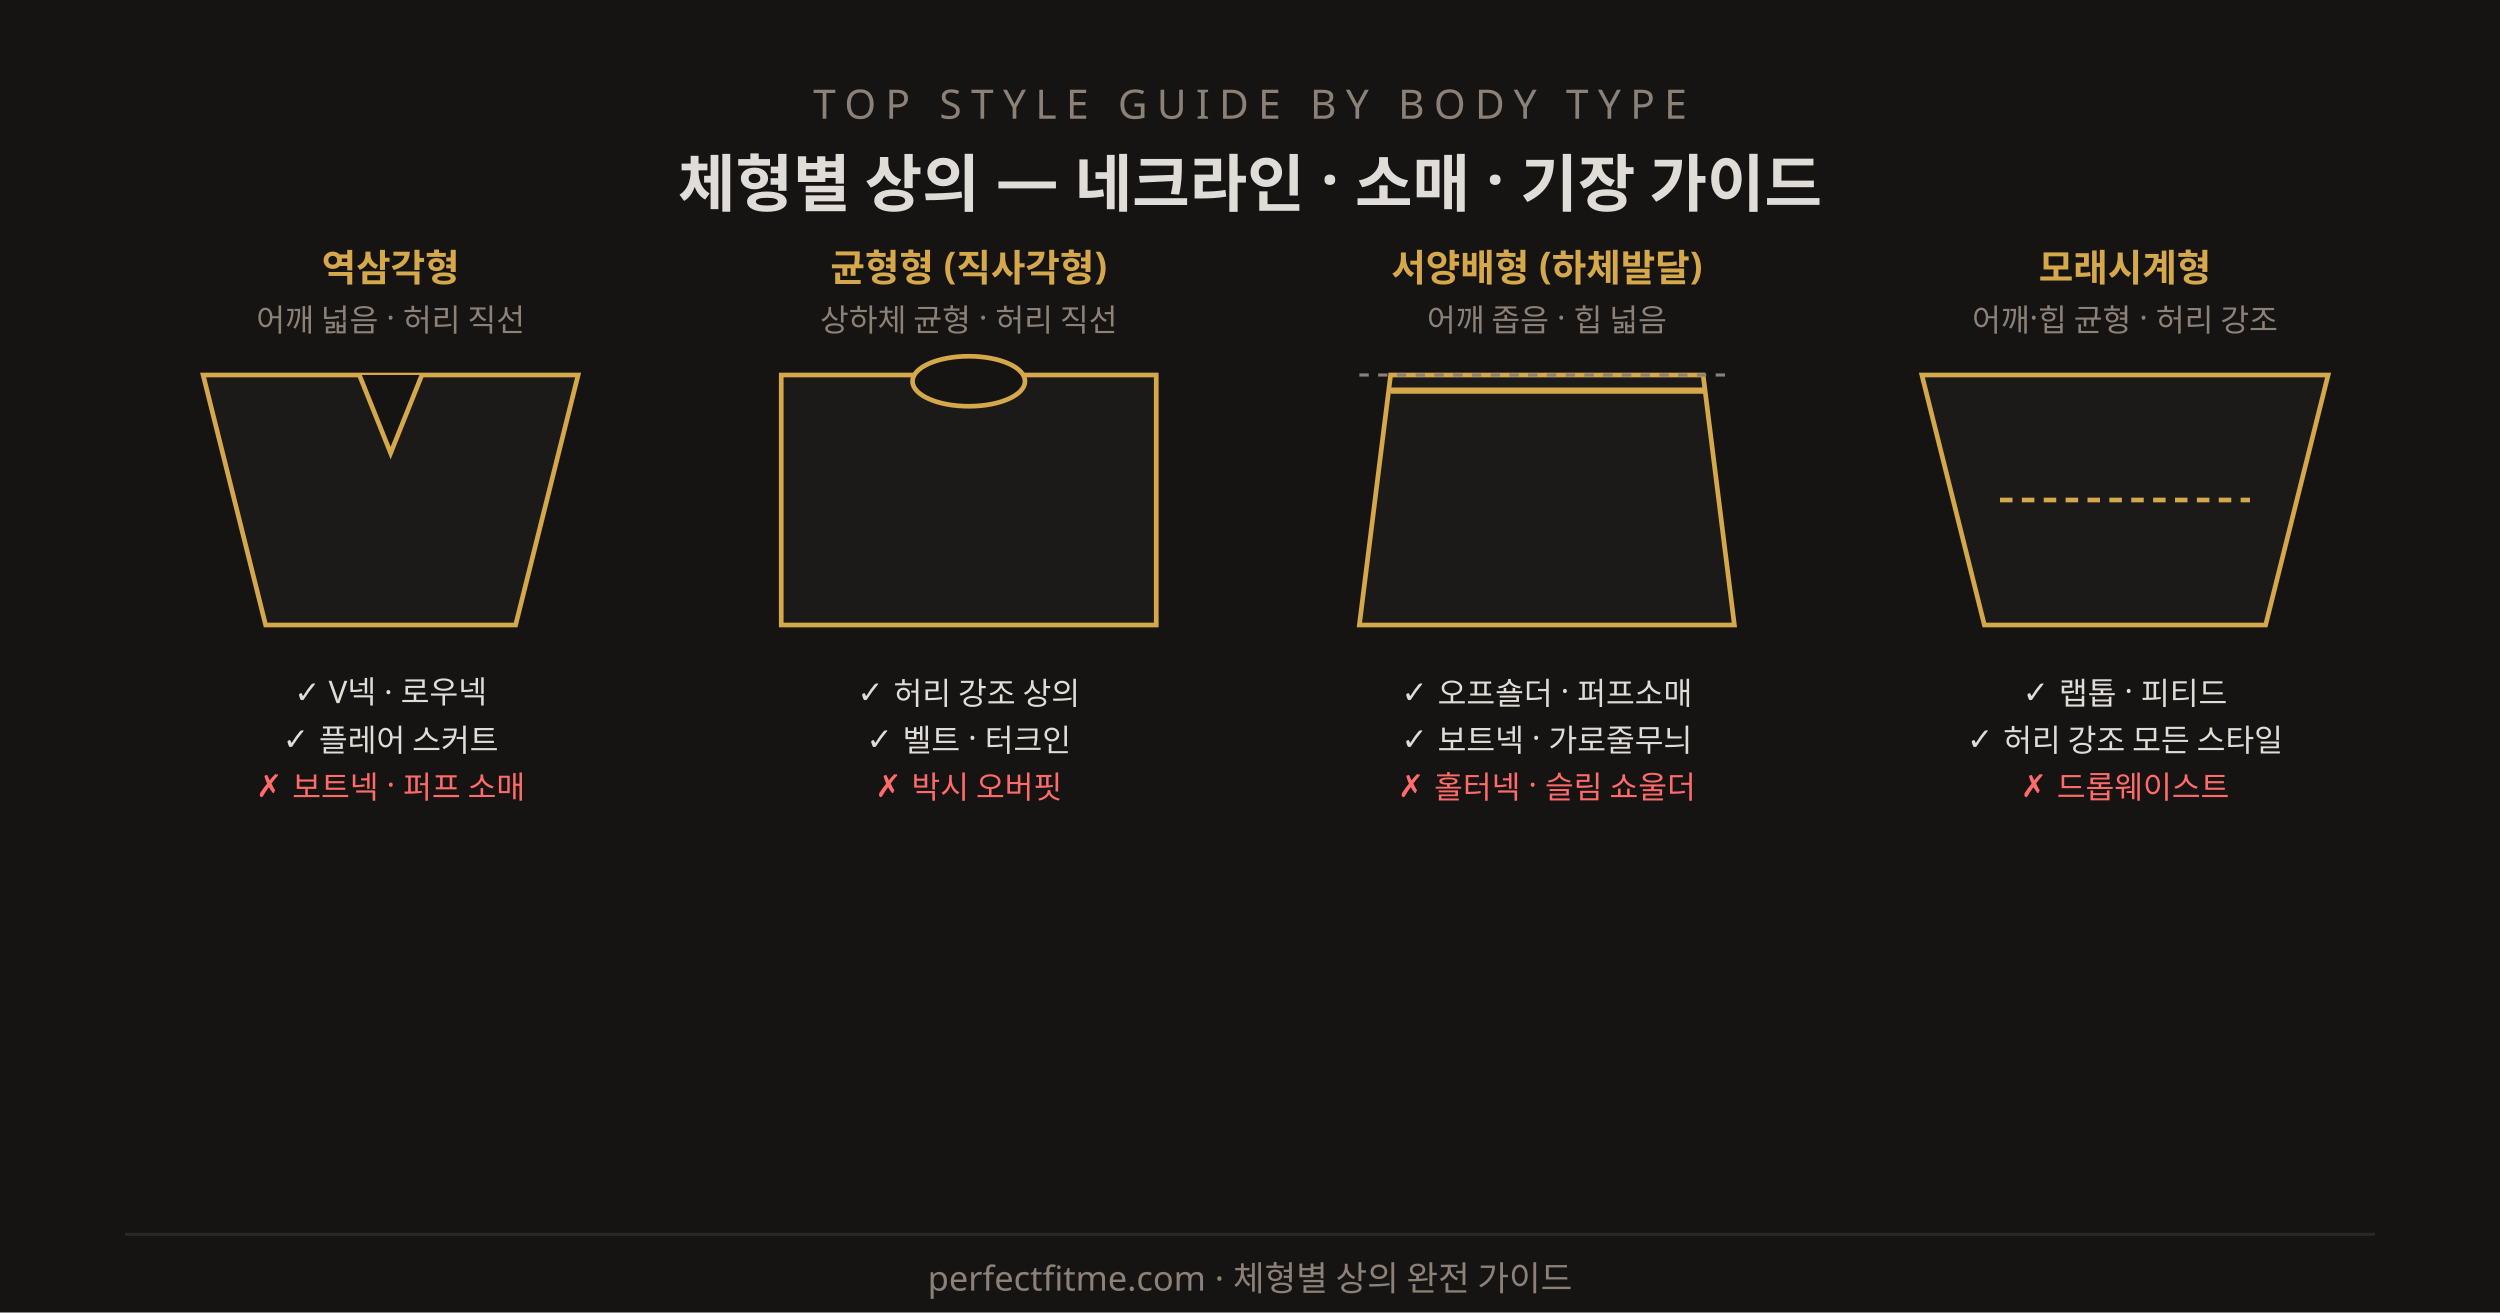
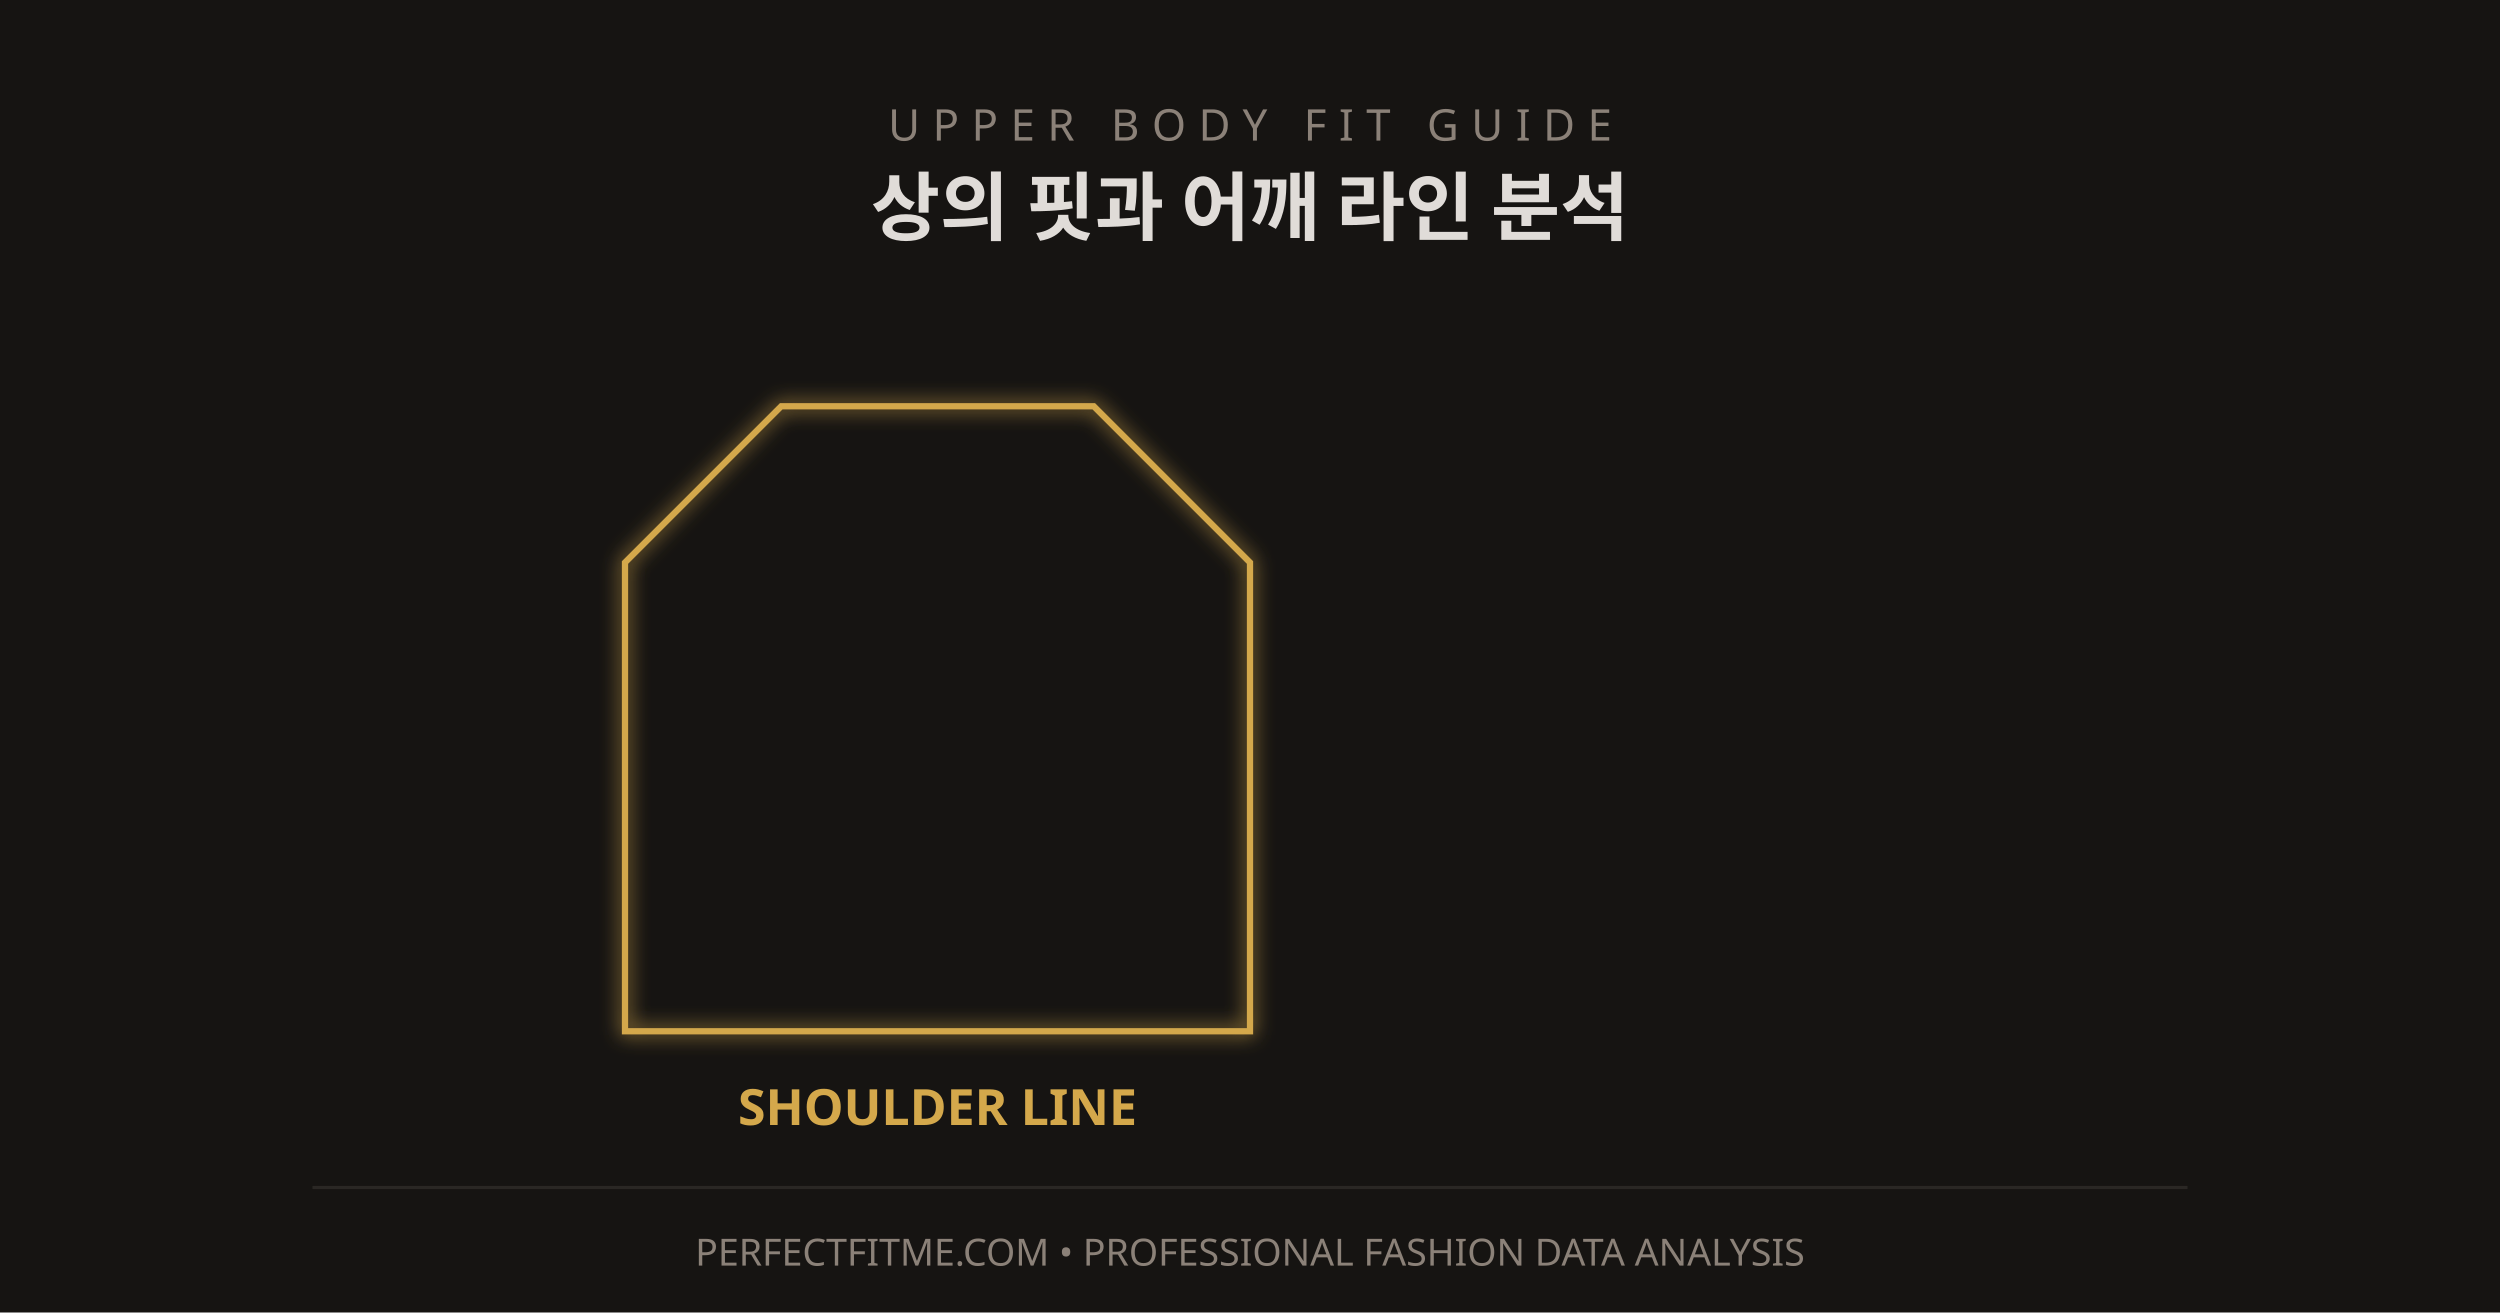
<svg xmlns="http://www.w3.org/2000/svg" viewBox="0 0 800 420" width="800" height="420">
+   <defs>
+     <filter id="glow" x="-20%" y="-20%" width="140%" height="140%">
+       <feGaussianBlur stdDeviation="3" result="blur" />
+       <feComposite in="SourceGraphic" in2="blur" operator="over" />
+     </filter>
+     <linearGradient id="accentGradient" x1="0%" y1="0%" x2="100%" y2="100%">
+       <stop offset="0%" style="stop-color:#d4a84b;stop-opacity:1" />
+       <stop offset="100%" style="stop-color:#b08d3d;stop-opacity:1" />
+     </linearGradient>
+     <style>
+       .title { font-family: 'DM Sans', sans-serif; font-size: 24px; font-weight: 700; fill: #e0dcd8; }
+       .subtitle { font-family: 'DM Sans', sans-serif; font-size: 14px; fill: #8b8178; letter-spacing: 4px; }
+       .label { font-family: 'DM Sans', sans-serif; font-size: 12px; fill: #8b8178; }
+       .accent-text { font-family: 'DM Sans', sans-serif; font-size: 16px; font-weight: 700; fill: #d4a84b; }
+       .line { stroke: #2a2724; stroke-width: 1; }
+       .accent-line { stroke: #d4a84b; stroke-width: 2; fill: none; filter: url(#glow); }
+       .dashed { stroke-dasharray: 4, 3; }
+     </style>
+   </defs>
  <rect width="800" height="420" fill="#161412" />
-   <text x="400" y="38" text-anchor="middle" font-family="'DM Sans',sans-serif" font-size="13" fill="#8b8178" letter-spacing="3">TOP STYLE GUIDE BY BODY TYPE</text>
-   <text x="400" y="66" text-anchor="middle" font-family="'DM Sans',sans-serif" font-size="20" font-weight="700" fill="#e0dcd8">체형별 상의 — 네크라인 · 소매 · 기장 가이드</text>
-   <g transform="translate(40,90)">
-     <text x="85" y="0" text-anchor="middle" font-family="'DM Sans',sans-serif" font-size="12" fill="#d4a84b" font-weight="700">역삼각형</text>
-     <text x="85" y="16" text-anchor="middle" font-family="'DM Sans',sans-serif" font-size="10" fill="#8b8178">어깨 넓음 · 허리 직선</text>
-     <path d="M25,30 L145,30 L125,110 L45,110 Z" fill="#1c1a18" stroke="#d4a84b" stroke-width="1.5" />
-     <path d="M75,30 L85,55 L95,30" fill="#161412" stroke="#d4a84b" stroke-width="1.5" />
-     <text x="85" y="135" text-anchor="middle" font-family="'DM Sans',sans-serif" font-size="10" fill="#e0dcd8">✓ V넥 · 로우넥</text>
-     <text x="85" y="150" text-anchor="middle" font-family="'DM Sans',sans-serif" font-size="10" fill="#e0dcd8">✓ 플레어 스커트</text>
-     <text x="85" y="165" text-anchor="middle" font-family="'DM Sans',sans-serif" font-size="10" fill="#ff6b6b">✗ 보트넥 · 퍼프 소매</text>
+   <text x="400" y="45" text-anchor="middle" class="subtitle">UPPER BODY FIT GUIDE</text>
+   <text x="400" y="75" text-anchor="middle" class="title">상의 핏과 어깨 라인 분석</text>
+   <g transform="translate(200,130)">
+     <path d="M0,50 L50,0 L150,0 L200,50 L200,200 L0,200 Z" class="accent-line" />
+     <line x1="50" y1="0" x2="150" y2="0" class="accent-line" style="stroke-width:4;" />
+     <text x="100" y="230" text-anchor="middle" class="accent-text">SHOULDER LINE</text>
  </g>
-   <g transform="translate(225,90)">
-     <text x="85" y="0" text-anchor="middle" font-family="'DM Sans',sans-serif" font-size="12" fill="#d4a84b" font-weight="700">균형형 (직사각형)</text>
-     <text x="85" y="16" text-anchor="middle" font-family="'DM Sans',sans-serif" font-size="10" fill="#8b8178">상하체 균형 · 허리 직선</text>
-     <path d="M25,30 L145,30 L145,110 L25,110 Z" fill="#1c1a18" stroke="#d4a84b" stroke-width="1.5" />
-     <ellipse cx="85" cy="32" rx="18" ry="8" fill="#161412" stroke="#d4a84b" stroke-width="1.5" />
-     <text x="85" y="135" text-anchor="middle" font-family="'DM Sans',sans-serif" font-size="10" fill="#e0dcd8">✓ 허리 강조 상의</text>
-     <text x="85" y="150" text-anchor="middle" font-family="'DM Sans',sans-serif" font-size="10" fill="#e0dcd8">✓ 벨트 · 터크인</text>
-     <text x="85" y="165" text-anchor="middle" font-family="'DM Sans',sans-serif" font-size="10" fill="#ff6b6b">✗ 박시 오버핏</text>
-   </g>
-   <g transform="translate(410,90)">
-     <text x="85" y="0" text-anchor="middle" font-family="'DM Sans',sans-serif" font-size="12" fill="#d4a84b" font-weight="700">서양배형 (하체발달)</text>
-     <text x="85" y="16" text-anchor="middle" font-family="'DM Sans',sans-serif" font-size="10" fill="#8b8178">어깨 좁음 · 힙 넓음</text>
-     <path d="M35,30 L135,30 L145,110 L25,110 Z" fill="#1c1a18" stroke="#d4a84b" stroke-width="1.5" />
-     <path d="M25,30 L145,30" fill="none" stroke="#8b8178" stroke-width="1" stroke-dasharray="3,3" />
-     <path d="M35,35 L135,35" fill="none" stroke="#d4a84b" stroke-width="2" />
-     <text x="85" y="135" text-anchor="middle" font-family="'DM Sans',sans-serif" font-size="10" fill="#e0dcd8">✓ 오프숄더 · 퍼프소매</text>
-     <text x="85" y="150" text-anchor="middle" font-family="'DM Sans',sans-serif" font-size="10" fill="#e0dcd8">✓ 보트넥 · 가로줄무늬</text>
-     <text x="85" y="165" text-anchor="middle" font-family="'DM Sans',sans-serif" font-size="10" fill="#ff6b6b">✗ 홀터넥 · 슬림 쇼울더</text>
-   </g>
-   <g transform="translate(595,90)">
-     <text x="85" y="0" text-anchor="middle" font-family="'DM Sans',sans-serif" font-size="12" fill="#d4a84b" font-weight="700">모래시계형</text>
-     <text x="85" y="16" text-anchor="middle" font-family="'DM Sans',sans-serif" font-size="10" fill="#8b8178">어깨·힙 균형 · 허리 강조</text>
-     <path d="M20,30 L150,30 L130,110 L40,110 Z" fill="#1c1a18" stroke="#d4a84b" stroke-width="1.5" />
-     <line x1="45" y1="70" x2="125" y2="70" stroke="#d4a84b" stroke-width="1.5" stroke-dasharray="4,3" />
-     <text x="85" y="135" text-anchor="middle" font-family="'DM Sans',sans-serif" font-size="10" fill="#e0dcd8">✓ 랩톱 · 피티드</text>
-     <text x="85" y="150" text-anchor="middle" font-family="'DM Sans',sans-serif" font-size="10" fill="#e0dcd8">✓ 허리 강조 모든 스타일</text>
-     <text x="85" y="165" text-anchor="middle" font-family="'DM Sans',sans-serif" font-size="10" fill="#ff6b6b">✗ 드롭웨이스트</text>
-   </g>
-   <line x1="40" y1="395" x2="760" y2="395" stroke="#2a2724" stroke-width="1" />
-   <text x="400" y="413" text-anchor="middle" font-family="'DM Sans',sans-serif" font-size="11" fill="#8b8178">perfectfitme.com · 체형별 상의 완전 가이드</text>
+   <line x1="100" y1="380" x2="700" y2="380" class="line" />
+   <text x="400" y="405" text-anchor="middle" class="label">PERFECTFITME.COM • PROFESSIONAL FASHION DATA ANALYSIS</text>
</svg>
